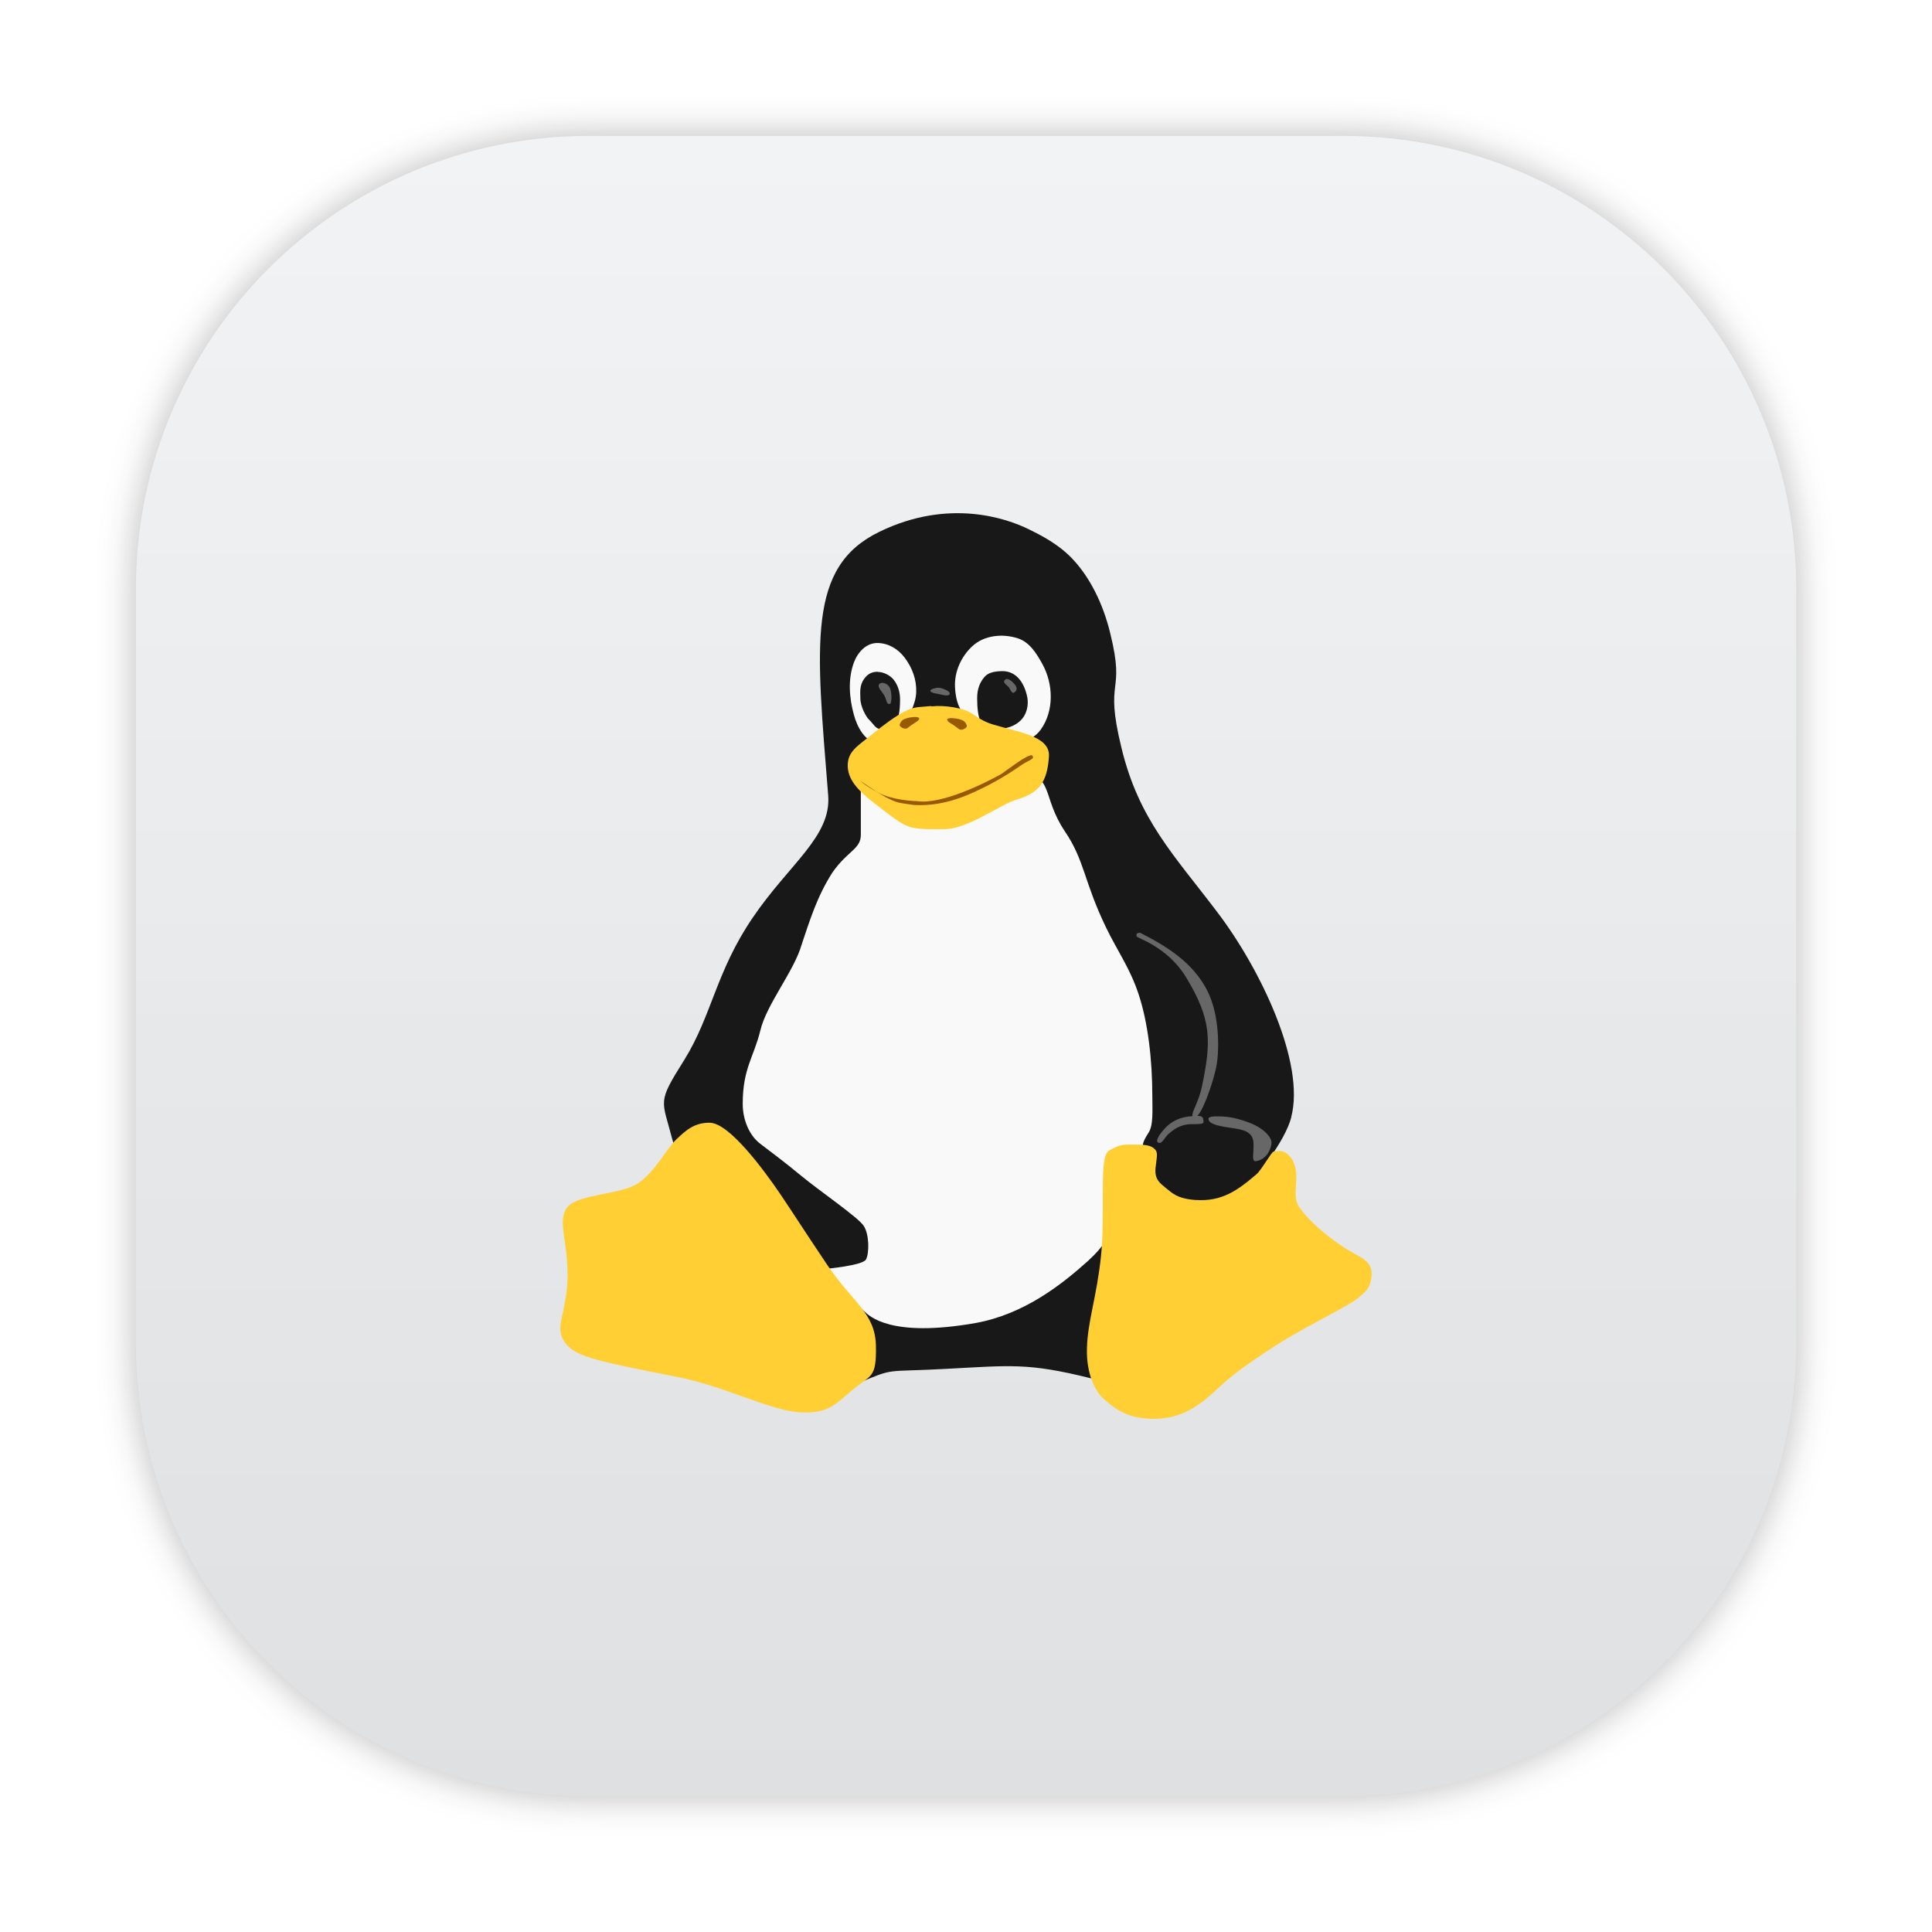
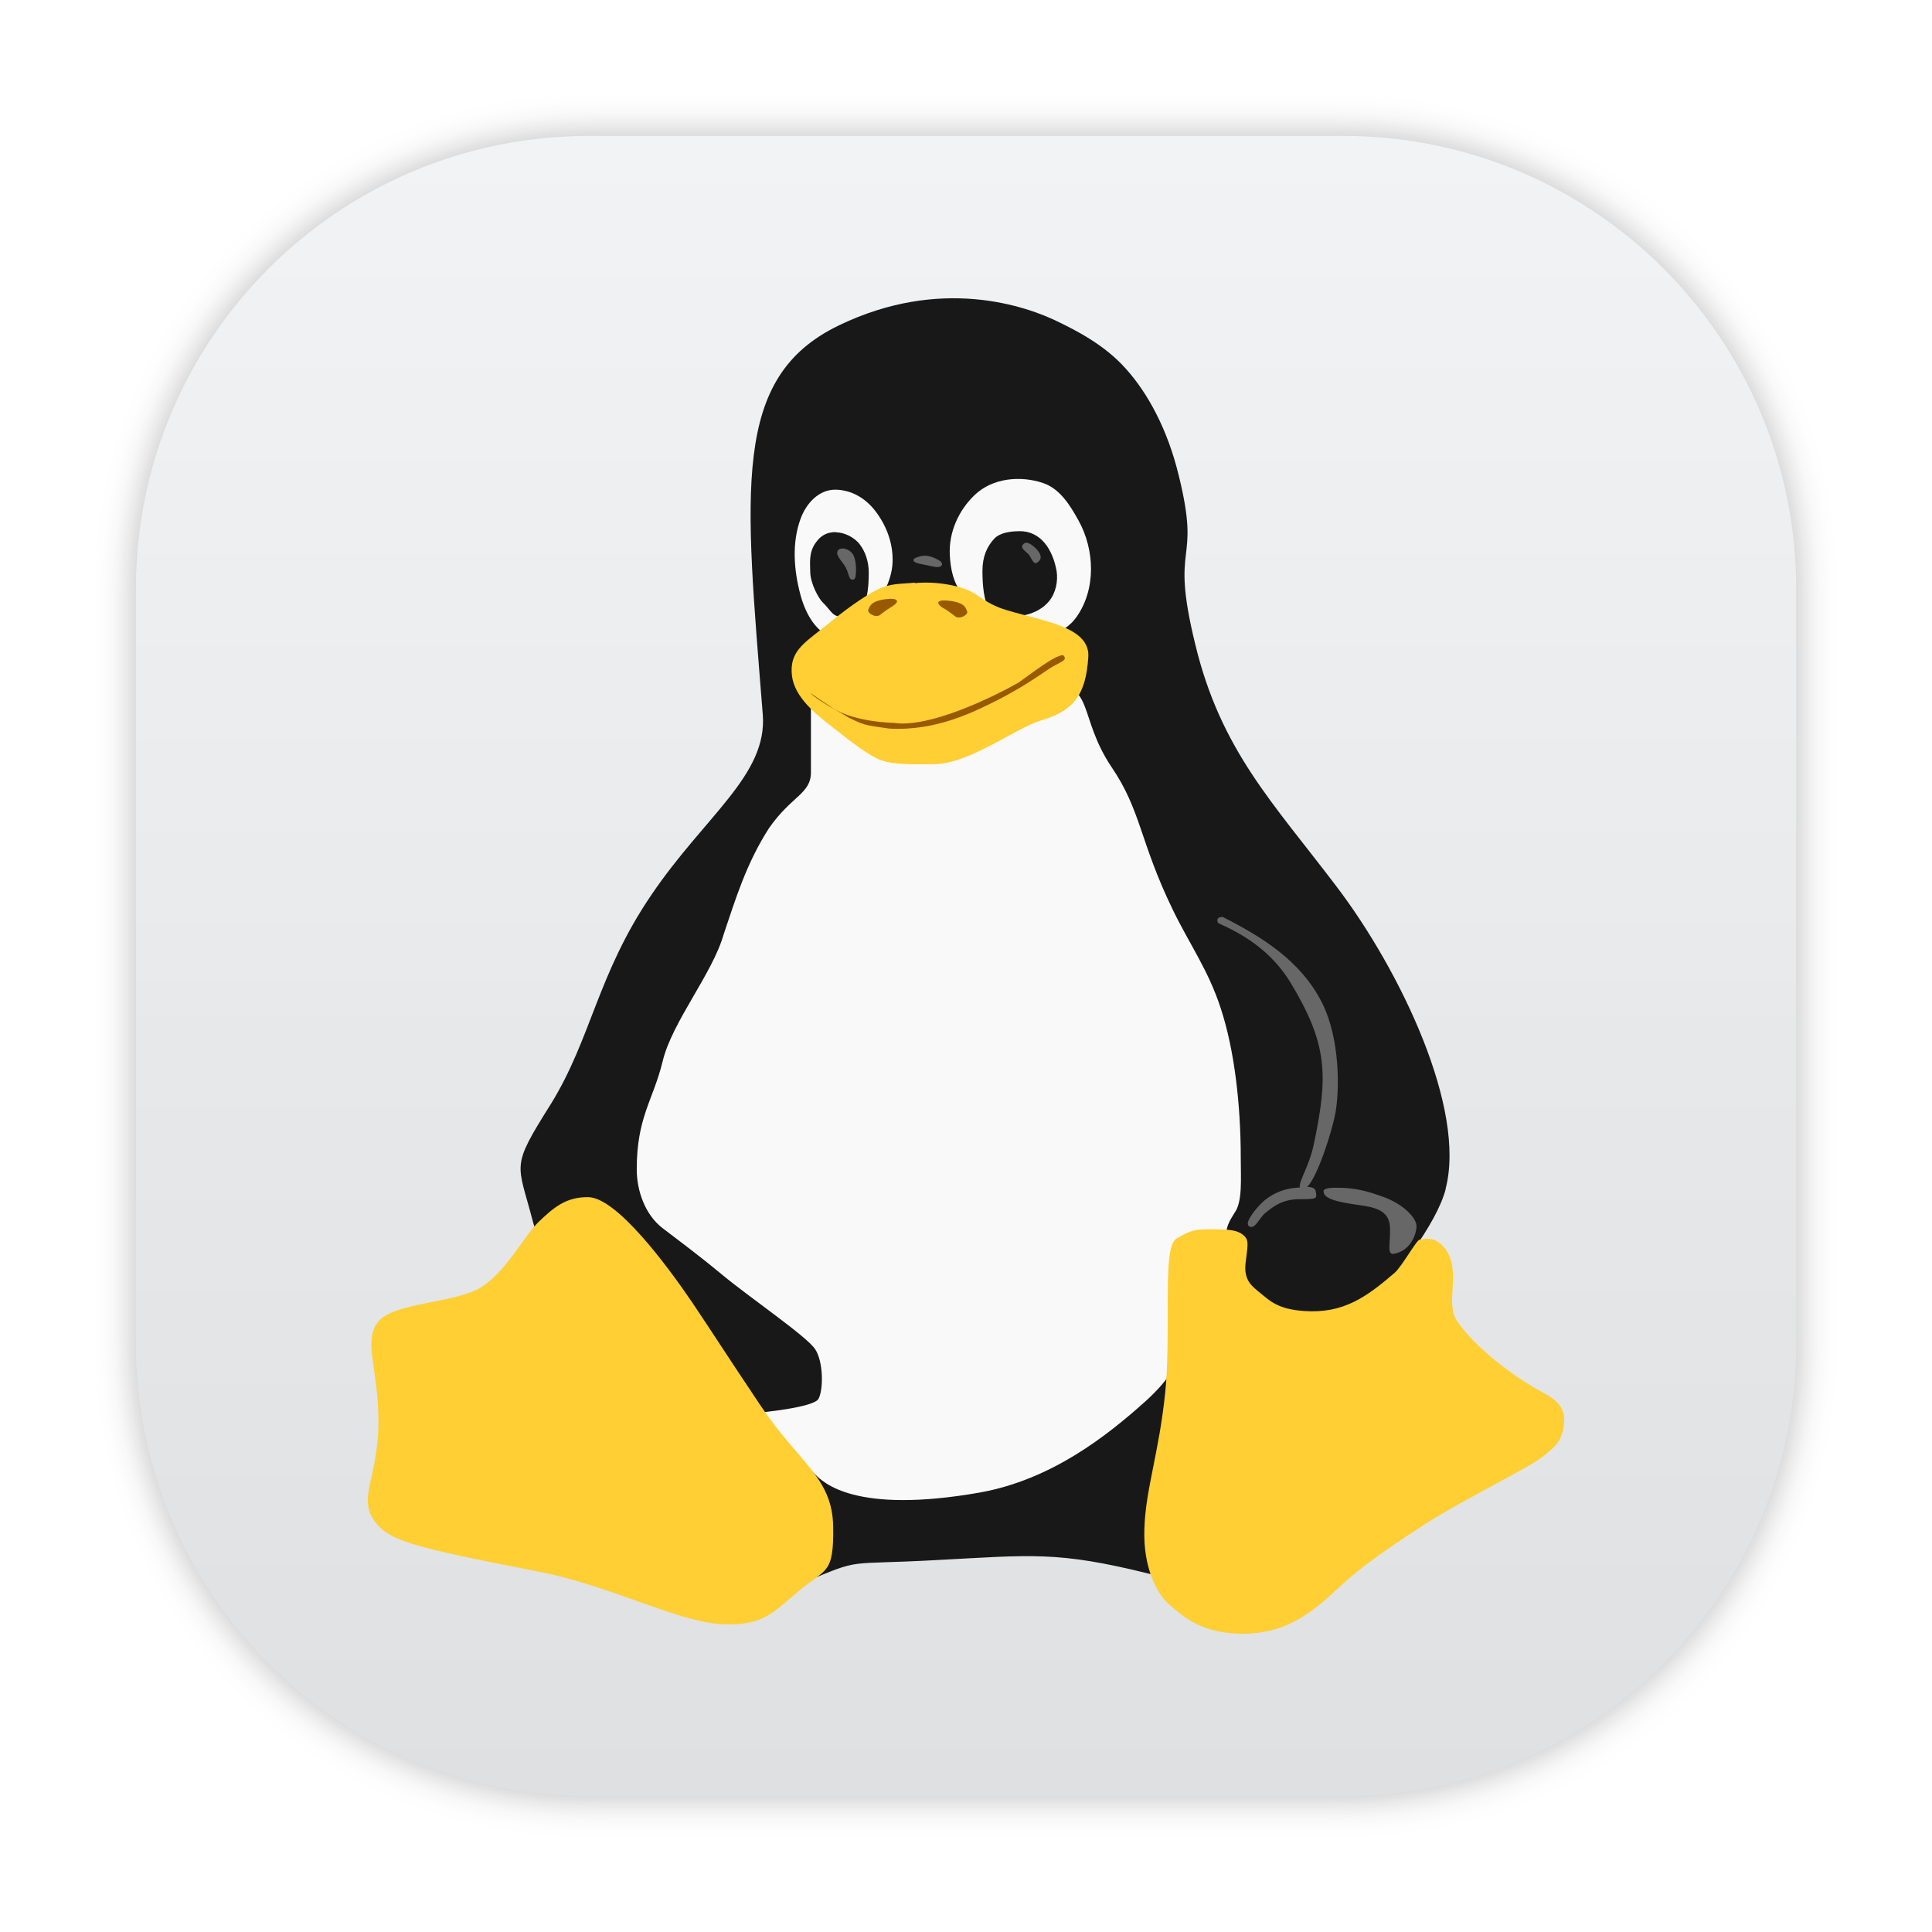
<svg xmlns="http://www.w3.org/2000/svg" xmlns:xlink="http://www.w3.org/1999/xlink" width="64" height="64" version="1.1" viewBox="0 0 16.933 16.933" id="svg47">
  <defs id="defs7">
    <linearGradient id="b" x1="45.628" x2="45.628" y1="57.955" y2="12.461" gradientTransform="matrix(0.26458,0,0,0.26458,28.628,-0.35875)" gradientUnits="userSpaceOnUse">
      <stop offset="0" id="stop2" />
      <stop stop-opacity="0" offset="1" id="stop4" />
    </linearGradient>
    <linearGradient gradientUnits="userSpaceOnUse" y2="14.323" y1="49.682" x2="31.668" x1="31.668" id="linearGradient1001" gradientTransform="scale(0.2645781)">
      <stop id="stop878" offset="0" stop-color="#14a03c" />
      <stop id="stop880" offset="1" stop-color="#14dc78" />
    </linearGradient>
    <linearGradient id="linearGradient1057">
      <stop id="stop4-3" offset="0" stop-color="#fff" />
      <stop id="stop6" offset="1" stop-opacity="0" stop-color="#fff" />
    </linearGradient>
    <linearGradient gradientUnits="userSpaceOnUse" gradientTransform="matrix(1.5625,0,0,1.5625,0.40633,-5.1891)" y2="52.847" y1="27.545" x2="34.999" x1="34.999" id="linearGradient982">
      <stop id="stop9" offset="0" stop-color="#32b4ff" />
      <stop id="stop11" offset="1" stop-color="#3287ff" />
    </linearGradient>
    <style id="style14" type="text/css" />
    <style id="style16" type="text/css" />
    <linearGradient gradientUnits="userSpaceOnUse" gradientTransform="matrix(1.5625,0,0,1.5625,-9.2253,1.3231)" y2="43.681" y1="18.052" x2="21.314" x1="21.314" id="linearGradient1047">
      <stop id="stop18" offset="0" stop-color="#14dc78" />
      <stop id="stop20" offset="1" stop-color="#14a03c" />
    </linearGradient>
    <linearGradient gradientUnits="userSpaceOnUse" gradientTransform="matrix(1.5625,0,0,1.5625,-8.1072,-10.908)" y2="37.368" y1="12.316" x2="41.729" x1="41.729" id="linearGradient1049">
      <stop id="stop23" offset="0" stop-color="#ff3c64" />
      <stop id="stop25" offset="1" stop-color="#ff4628" />
    </linearGradient>
    <linearGradient xlink:href="#linearGradient1057" gradientUnits="userSpaceOnUse" gradientTransform="matrix(1,0,0,1.2271,0.20646,-10.975)" y2="39.768" y1="32.234" x2="34.427" x1="34.427" id="linearGradient1059" />
    <linearGradient xlink:href="#linearGradient1057" gradientUnits="userSpaceOnUse" gradientTransform="matrix(1,0,0,1.2271,-12.55,-19.793)" y2="39.768" y1="32.234" x2="34.427" x1="34.427" id="linearGradient1063" />
    <linearGradient xlink:href="#linearGradient1057" gradientUnits="userSpaceOnUse" gradientTransform="matrix(1,0,0,1.2271,5.7554,-25.761)" y2="39.768" y1="32.234" x2="34.427" x1="34.427" id="linearGradient1067" />
    <filter color-interpolation-filters="sRGB" height="1.048" width="1.048" y="-.024" x="-.024" id="filter2761">
      <feGaussianBlur id="feGaussianBlur31" stdDeviation="0.146" />
    </filter>
    <linearGradient gradientUnits="userSpaceOnUse" gradientTransform="matrix(3.7796,0,0,3.7796,72.4059,0.53085)" y2="1.17" y1="15.576" x2="15.65" x1="1.331" id="linearGradient1024">
      <stop id="stop34" offset="0" stop-color="#dddfe1" />
      <stop id="stop36" offset="1" stop-opacity=".996" stop-color="#f3f4f6" />
    </linearGradient>
    <filter color-interpolation-filters="sRGB" height="1.048" width="1.048" y="-.024" x="-.024" id="filter2761-3">
      <feGaussianBlur id="feGaussianBlur2" stdDeviation="0.146" />
    </filter>
    <linearGradient gradientUnits="userSpaceOnUse" gradientTransform="translate(0 -.07421)" y2="1.17" y1="15.576" x2="15.65" x1="1.331" id="linearGradient1024-6">
      <stop id="stop5" offset="0" stop-color="#dddfe1" />
      <stop id="stop7" offset="1" stop-opacity=".996" stop-color="#f3f4f6" />
    </linearGradient>
    <filter style="color-interpolation-filters:sRGB" id="filter1057" x="-0.027" width="1.054" y="-0.027" height="1.054">
      <feGaussianBlur stdDeviation="0.619" id="feGaussianBlur1059" />
    </filter>
    <linearGradient xlink:href="#linearGradient1051" id="linearGradient1053" x1="-127" y1="60" x2="-127" y2="5" gradientUnits="userSpaceOnUse" gradientTransform="matrix(0.2645781,0,0,0.2645781,34.79202,-0.1349347)" />
    <linearGradient id="linearGradient1051">
      <stop style="stop-color:#dee0e2;stop-opacity:1" offset="0" id="stop1047" />
      <stop style="stop-color:#f1f3f5;stop-opacity:0.996" offset="1" id="stop1049" />
    </linearGradient>
  </defs>
  <rect transform="scale(0.2645781)" ry="15" y="4.5" x="4.5" height="55" width="55" id="rect1055" style="opacity:0.3;fill:#141414;fill-opacity:1;stroke-width:2.744;stroke-linecap:round;filter:url(#filter1057)" />
  <rect style="fill:url(#linearGradient1053);fill-opacity:1;stroke-width:0.726;stroke-linecap:round" id="rect1045" width="14.552" height="14.552" x="1.191" y="1.191" ry="3.969" />
  <circle cx="-330.379" cy="-328.5" r="0" fill="#5e4aa6" id="circle885" style="stroke-width:0.265" />
  <circle cx="-39.462" cy="6.312" r="0" fill="#5e4aa6" fill-rule="evenodd" id="circle891" style="stroke-width:0.265" />
-   <g id="g946" stroke-width="0.821" transform="matrix(0.3450878,0,0,0.3450878,0.2980062,0.3571007)">
+   <g id="g946" stroke-width="0.821" transform="matrix(0.5088826,0,0,0.5088826,-3.579146,-3.492002)">
    <path id="path918" fill="#181818" d="m 31.933,27.34 c -0.319,1.219 -2.764,3.539 -3.623,4.66 -0.855,1.125 0.087,2.36 -1.492,1.965 -1.575,-0.391 -2.016,-0.32 -3.65,-0.234 -1.615,0.09 -1.268,-0.043 -2.28,0.383 -1.008,0.422 -4.398,-5.16 -4.674,-6.203 -0.268,-1.039 -0.398,-0.914 0.307,-2.035 0.696,-1.125 0.803,-2.238 1.729,-3.598 0.925,-1.367 2,-2.063 1.921,-3.105 -0.307,-3.871 -0.543,-5.809 1.303,-6.703 1.756,-0.852 3.228,-0.344 3.807,-0.055 0.252,0.125 0.764,0.371 1.142,0.797 0.378,0.418 0.721,1.047 0.913,1.844 0.394,1.598 -0.165,1.07 0.283,2.902 0.441,1.828 1.339,2.727 2.433,4.172 1.099,1.445 2.241,3.832 1.878,5.211" />
    <path id="path920" fill="#f9f9f9" d="m 21.695,17.859 c 0.195,-0.036 0.295,-0.219 0.368,-0.389 0.129,-0.302 0.33,-0.581 0.343,-0.923 0.012,-0.322 -0.101,-0.628 -0.297,-0.884 -0.165,-0.215 -0.4,-0.358 -0.672,-0.367 -0.303,-0.01 -0.519,0.241 -0.614,0.497 -0.155,0.421 -0.117,0.894 -0.002,1.319 0.087,0.323 0.276,0.68 0.631,0.759 0.08,0.018 0.165,0.014 0.242,-0.013" />
    <path id="path922" fill="#181818" d="m 21.43,16.03 c 0.141,0 0.32,0.086 0.41,0.207 0.094,0.121 0.156,0.293 0.156,0.488 0,0.285 -0.031,0.602 -0.215,0.699 -0.059,0.023 -0.184,0.059 -0.254,0.059 -0.16,0 -0.176,-0.102 -0.328,-0.25 -0.055,-0.051 -0.211,-0.313 -0.211,-0.527 0,-0.133 -0.031,-0.324 0.094,-0.496 0.086,-0.125 0.195,-0.184 0.348,-0.184" />
    <path id="path924" fill="#f9f9f9" d="m 24.652,17.895 c 0.335,-0.027 0.712,-0.112 0.917,-0.399 0.345,-0.482 0.321,-1.163 0.039,-1.671 -0.145,-0.261 -0.321,-0.55 -0.619,-0.647 -0.385,-0.126 -0.857,-0.084 -1.163,0.204 -0.281,0.264 -0.455,0.648 -0.434,1.041 0.013,0.24 0.061,0.486 0.22,0.675 0.182,0.217 0.331,0.475 0.586,0.617 0.143,0.079 0.293,0.144 0.451,0.183" />
    <path id="path926" fill="#181818" d="m 24.594,16.01 c 0.359,0 0.566,0.301 0.637,0.684 0.027,0.176 -0.012,0.375 -0.125,0.516 -0.129,0.164 -0.359,0.258 -0.543,0.258 -0.18,0 -0.375,0.027 -0.484,-0.105 -0.105,-0.141 -0.125,-0.445 -0.125,-0.668 0,-0.246 0.078,-0.422 0.207,-0.559 0.102,-0.102 0.281,-0.125 0.434,-0.125" />
    <path id="path928" fill="#676767" d="m 24.758,16.221 c -0.036,-0.016 -0.066,-0.016 -0.086,0.002 h -0.004 c -0.074,0.067 -0.004,0.105 0.082,0.188 0.047,0.051 0.082,0.196 0.152,0.137 0.079,-0.054 0.075,-0.132 -0.023,-0.234 -0.043,-0.045 -0.085,-0.076 -0.121,-0.092 z m -3.166,0.094 c -0.053,-0.015 -0.103,-0.005 -0.125,0.025 -0.043,0.062 0.009,0.121 0.104,0.25 0.098,0.133 0.063,0.285 0.172,0.25 0.043,-0.012 0.051,-0.285 -0.008,-0.41 -0.032,-0.062 -0.088,-0.1 -0.143,-0.115 z m 1.418,0.121 c -0.049,-0.007 -0.092,-0.002 -0.135,0.01 -0.164,0.039 -0.137,0.106 0.035,0.133 0.102,0.02 0.074,0.016 0.207,0.043 0.14,0.031 0.199,-0.051 0.07,-0.121 -0.072,-0.037 -0.128,-0.057 -0.178,-0.064 z" />
    <path id="path930" fill="#f9f9f9" d="M 22.461,19.977 C 21.84,20 21.027,18.321 21,19 v 1.164 c 0,0.371 -0.332,0.402 -0.722,0.961 -0.393,0.613 -0.574,1.216 -0.781,1.829 -0.191,0.676 -0.891,1.512 -1.051,2.188 -0.164,0.672 -0.446,0.96 -0.446,1.858 0,0.381 0.149,0.783 0.438,1.009 0.289,0.223 0.582,0.434 1.035,0.809 0.48,0.398 1.469,1.07 1.602,1.285 0.141,0.215 0.141,0.695 0.055,0.852 -0.086,0.152 -1.032,0.238 -1.032,0.238 0,0 0.852,0.956 0.985,1.073 0.125,0.117 0.66,0.684 2.832,0.301 1.227,-0.223 2.172,-0.964 2.859,-1.581 0.887,-0.816 0.438,-1.047 0.551,-1.453 0.168,-0.59 0.711,-0.809 0.832,-1.473 0.016,-0.094 0.047,-0.164 0.141,-0.313 0.137,-0.188 0.105,-0.586 0.105,-0.938 0,-0.938 -0.113,-1.879 -0.344,-2.578 -0.211,-0.656 -0.543,-1.113 -0.828,-1.703 -0.57,-1.176 -0.543,-1.707 -1.055,-2.457 -0.578,-0.867 -0.293,-1.445 -1.066,-1.41 -0.961,0.051 -1.738,1.289 -2.648,1.324" />
    <path id="path932" fill="#ffcf33" d="m 22.789,16.906 c 0.348,-0.039 0.828,0.039 1.047,0.191 0.203,0.141 0.348,0.219 0.535,0.273 0.621,0.191 1.445,0.285 1.406,0.813 -0.043,0.633 -0.238,0.914 -0.797,1.082 -0.449,0.129 -1.25,0.759 -1.867,0.759 -0.277,0 -0.664,0.016 -0.887,-0.063 -0.215,-0.07 -0.516,-0.31 -0.867,-0.584 -0.355,-0.273 -0.68,-0.566 -0.691,-0.941 -0.016,-0.395 0.262,-0.527 0.652,-0.848 0.203,-0.168 0.578,-0.453 0.832,-0.574 0.238,-0.113 0.391,-0.09 0.637,-0.117" />
    <path id="path934" fill="#995900" d="m 21.988,17.371 c -0.02,0.047 0.129,0.145 0.207,0.078 0.082,-0.066 0.176,-0.125 0.207,-0.145 0.145,-0.09 0.094,-0.156 -0.152,-0.117 -0.238,0.039 -0.238,0.133 -0.266,0.184" />
    <path id="path936" fill="#ffcf33" d="m 31.919,28.361 c 0.297,0.402 -0.008,0.93 0.207,1.25 0.355,0.527 1.113,1.034 1.386,1.182 0.195,0.113 0.473,0.219 0.461,0.543 -0.016,0.375 -0.211,0.473 -0.32,0.574 -0.219,0.207 -1.324,0.723 -2.059,1.191 -0.922,0.594 -1.242,0.859 -1.543,1.141 -0.469,0.441 -0.91,0.758 -1.621,0.758 -0.707,0 -1.031,-0.309 -1.246,-0.492 -0.219,-0.18 -0.465,-0.637 -0.441,-1.316 0.02,-0.68 0.25,-1.293 0.359,-2.348 0.047,-0.453 0.043,-1.012 0.043,-1.508 0,-0.629 0.012,-1.06 0.152,-1.142 0.258,-0.152 0.316,-0.16 0.621,-0.16 0.305,0 0.441,0.016 0.543,0.113 0.094,0.086 0.055,0.193 0.023,0.486 -0.027,0.293 0.121,0.387 0.266,0.508 0.148,0.117 0.281,0.269 0.746,0.301 0.678,0.046 1.072,-0.242 1.554,-0.655 0.128,-0.11 0.383,-0.574 0.434,-0.574 0.043,0 0.259,-0.089 0.435,0.153" />
    <path id="path938" fill="#ffcf33" d="m 15.34,29.02 c -0.426,0.289 -1.516,0.266 -1.793,0.605 -0.27,0.34 0.012,0.832 0.004,1.746 0,0.391 -0.07,0.684 -0.117,0.922 -0.07,0.301 -0.113,0.512 0.023,0.727 0.246,0.379 0.633,0.477 2.871,0.914 1.195,0.234 2.328,0.836 3.082,0.898 0.758,0.051 0.922,-0.188 1.383,-0.57 0.457,-0.387 0.605,-0.27 0.59,-1.113 -0.016,-0.844 -0.59,-1.094 -1.242,-2.066 -0.652,-0.973 -0.758,-1.152 -1.191,-1.797 -0.434,-0.637 -1.293,-1.793 -1.781,-1.805 -0.391,-0.008 -0.609,0.188 -0.855,0.422 -0.246,0.234 -0.543,0.828 -0.973,1.117" />
    <path id="path940" fill="#676767" d="m 28.097,22.656 c -0.078,-0.003 -0.112,0.024 -0.09,0.094 0.013,0.041 0.784,0.265 1.25,1.031 0.649,1.068 0.651,1.61 0.406,2.781 -0.084,0.399 -0.265,0.642 -0.242,0.752 -0.042,0.005 -0.06,0.002 -0.115,0.01 -0.285,0.039 -0.477,0.178 -0.59,0.307 -0.108,0.116 -0.231,0.286 -0.18,0.342 0.102,0.094 0.188,-0.141 0.289,-0.219 0.098,-0.074 0.262,-0.238 0.582,-0.238 0.324,0 0.305,-0.012 0.289,-0.125 -0.007,-0.067 -0.061,-0.085 -0.148,-0.086 0.175,-0.175 0.423,-0.938 0.485,-1.273 0.071,-0.387 0.085,-1.278 -0.233,-1.904 -0.366,-0.723 -1.038,-1.132 -1.703,-1.471 z m 2.029,4.664 c -0.328,-0.016 -0.297,0.062 -0.297,0.062 0,0.141 0.305,0.191 0.605,0.234 0.289,0.039 0.523,0.094 0.539,0.379 0.012,0.281 -0.063,0.484 0.07,0.461 0.285,-0.051 0.387,-0.34 0.387,-0.477 0,-0.133 -0.211,-0.375 -0.586,-0.508 -0.277,-0.102 -0.48,-0.145 -0.719,-0.152 z" />
    <path id="path942" fill="#995900" d="m 20.988,18.797 c 0.133,0.086 0.137,0.098 0.328,0.219 0.309,0.234 0.852,0.289 1.117,0.297 0.613,0.09 1.707,-0.449 2.137,-0.691 0.219,-0.152 0.621,-0.473 0.773,-0.477 0.094,0.094 -0.043,0.109 -0.238,0.234 -0.258,0.176 -0.477,0.324 -0.871,0.531 -0.418,0.207 -1.063,0.547 -1.887,0.5 -0.434,-0.059 -0.438,-0.063 -0.703,-0.191 -0.16,-0.105 -0.523,-0.285 -0.656,-0.422" />
    <path id="path944" fill="#995900" d="m 23.691,17.395 c 0.02,0.051 -0.129,0.145 -0.207,0.082 -0.082,-0.066 -0.176,-0.129 -0.211,-0.145 -0.145,-0.094 -0.09,-0.156 0.152,-0.117 0.242,0.039 0.242,0.129 0.266,0.18" />
  </g>
  <circle style="stroke-width:0.265" cx="-351.964" cy="-333.279" r="0" fill="#5e4aa6" id="circle41" />
  <circle style="stroke-width:0.265" cx="-61.047" cy="1.532" r="0" fill="#5e4aa6" fill-rule="evenodd" id="circle43" />
</svg>
